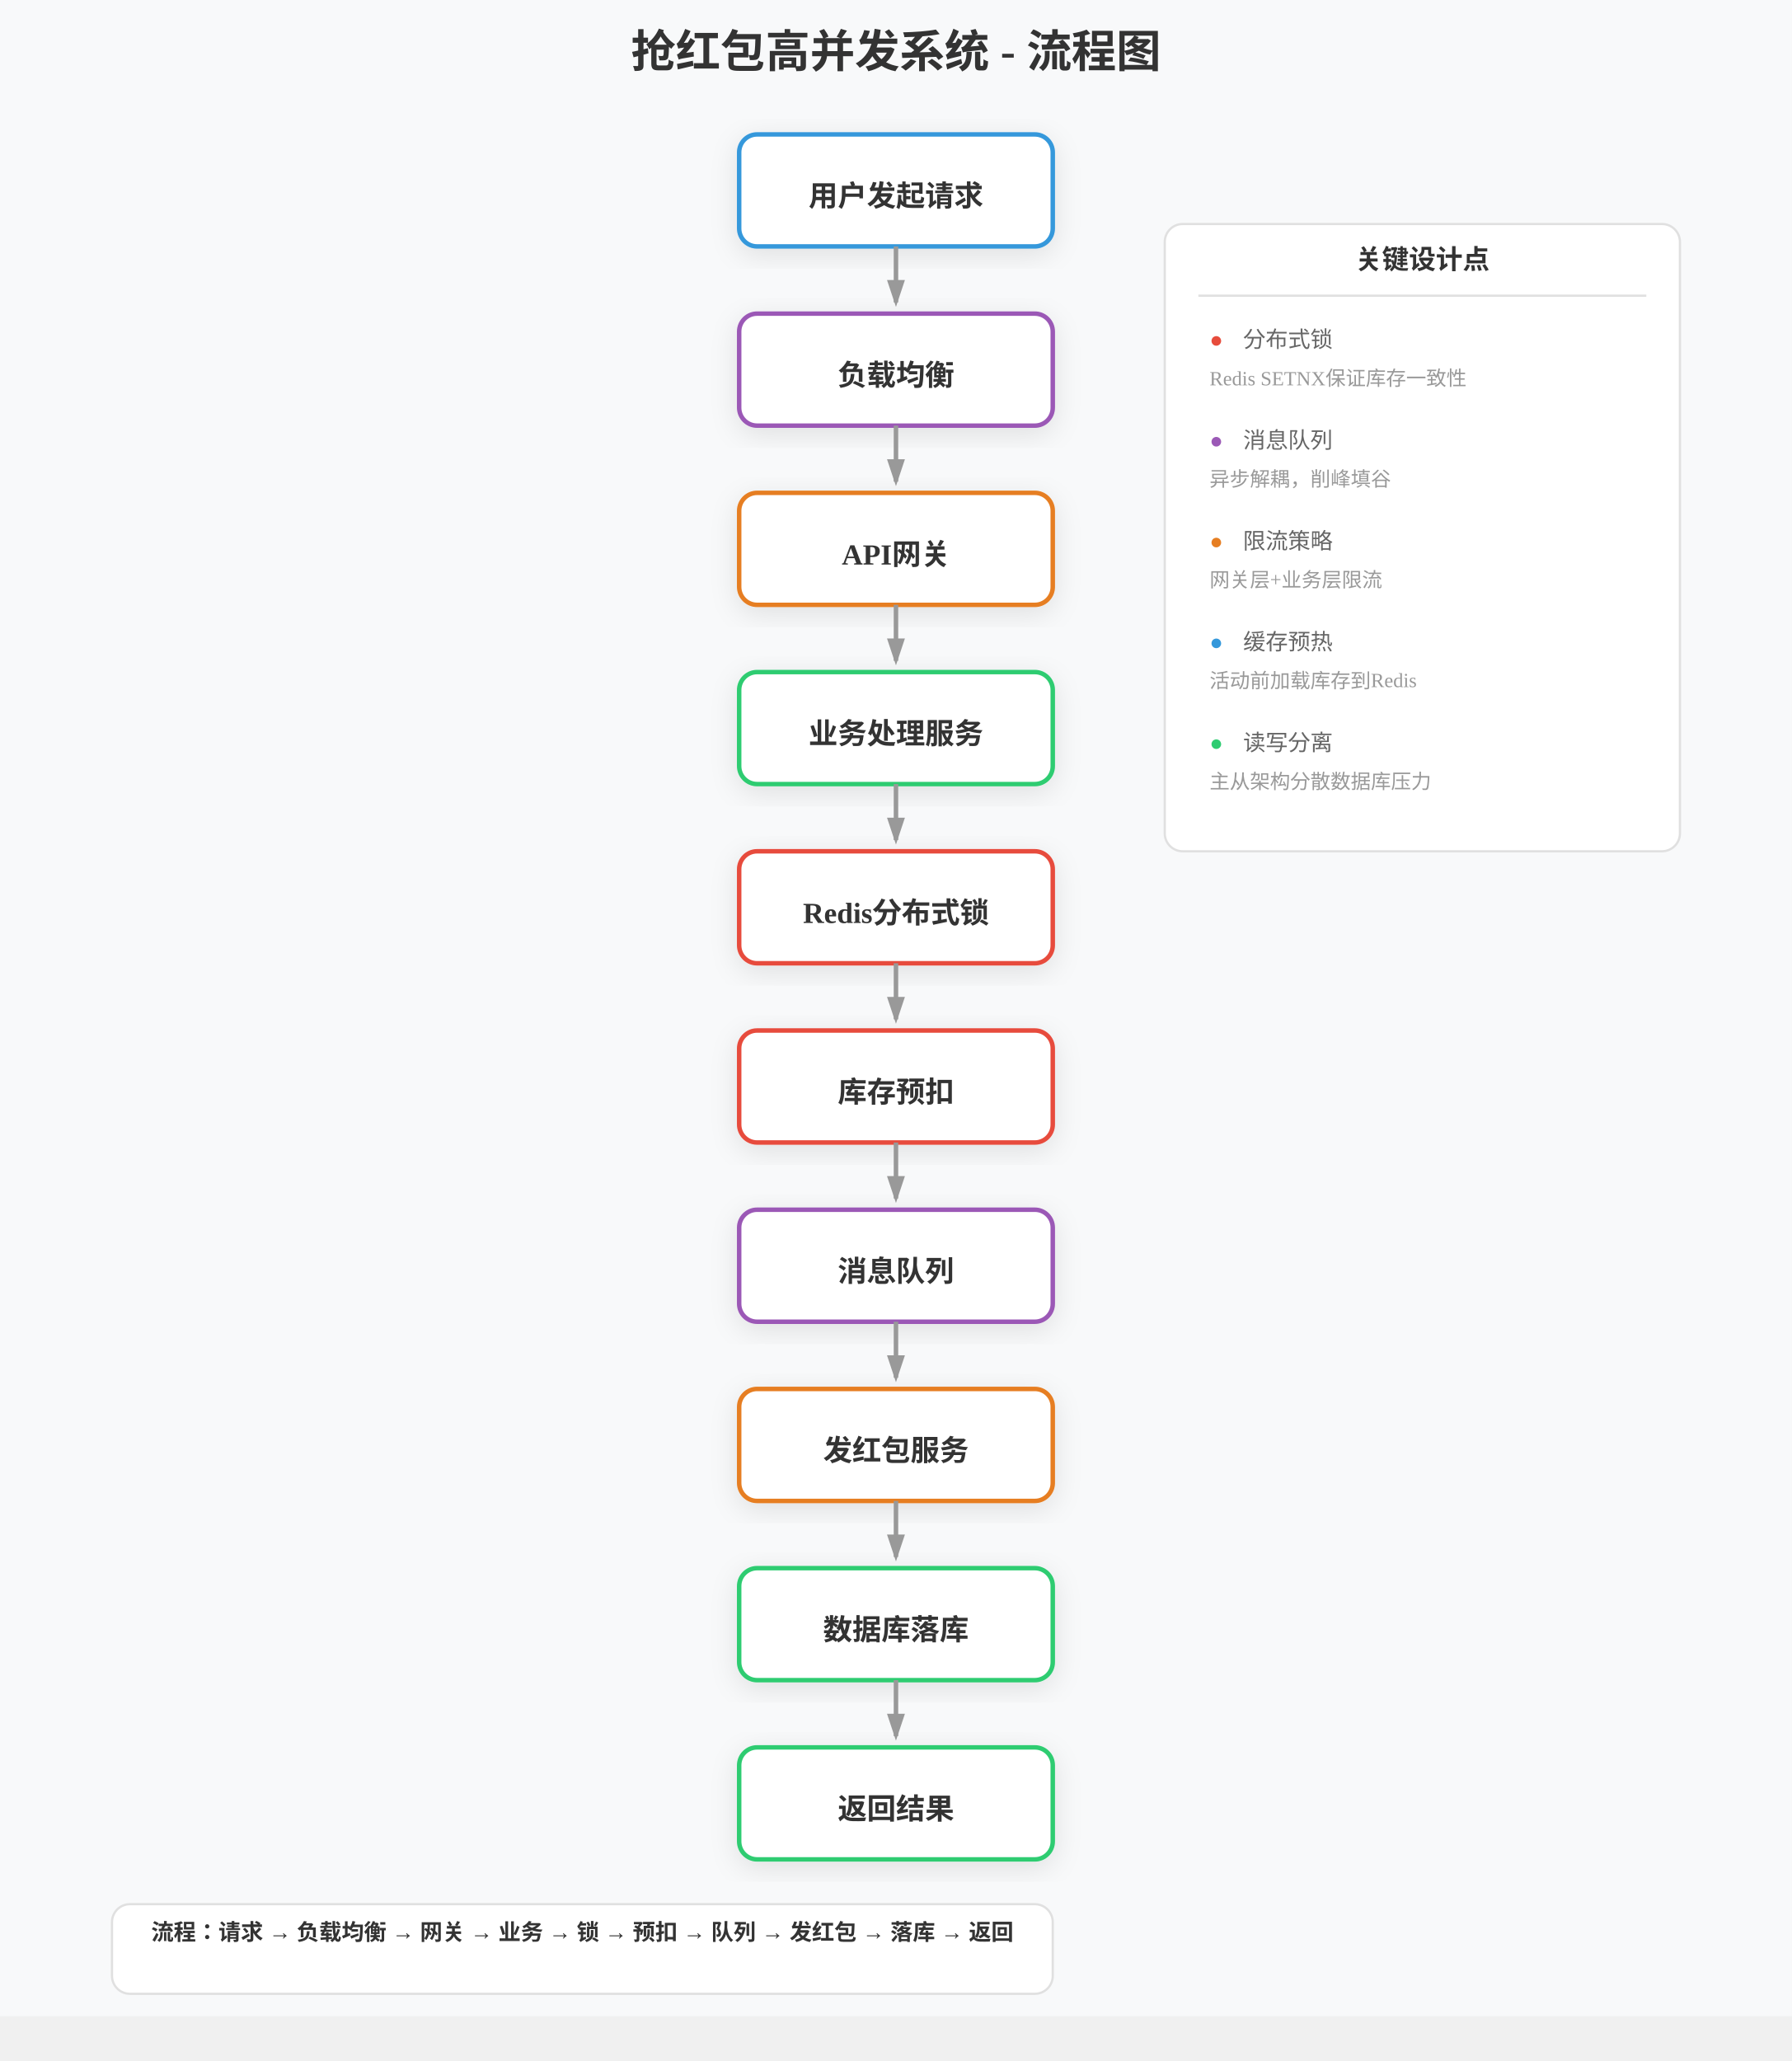
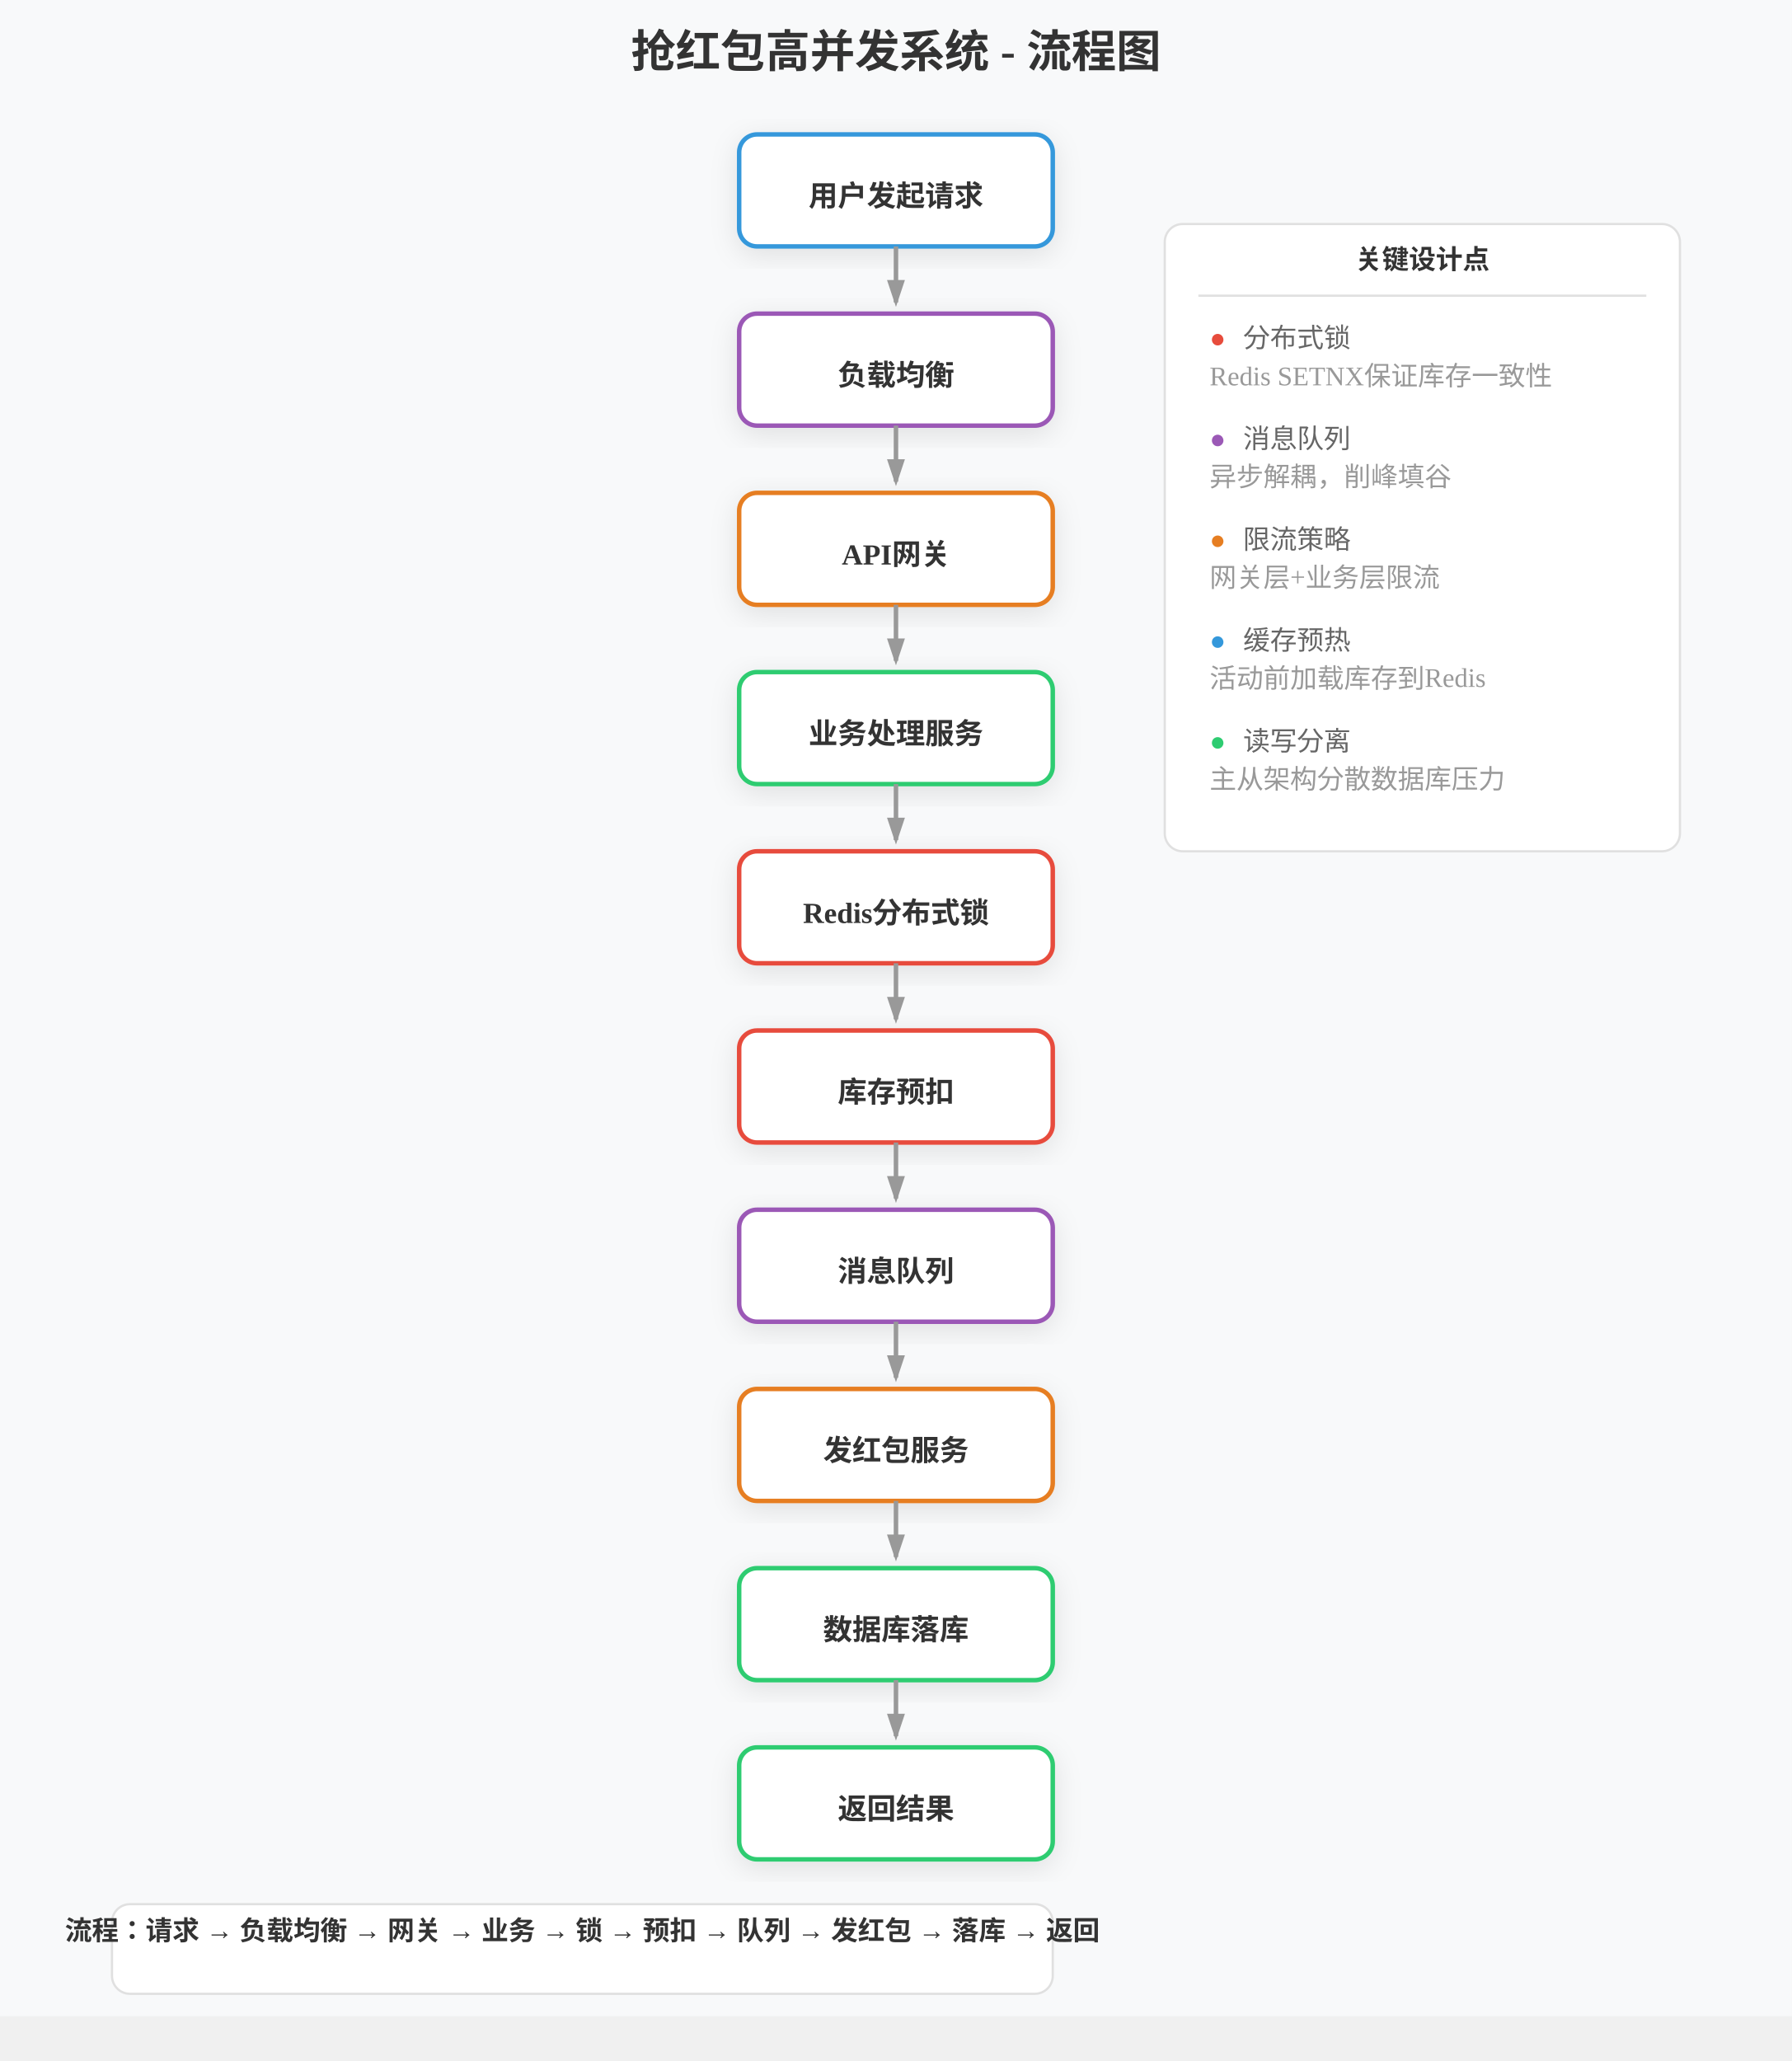
- <svg xmlns="http://www.w3.org/2000/svg" width="800" height="920" viewBox="0 0 800 920">
+ <svg xmlns="http://www.w3.org/2000/svg" width="800" height="920" viewBox="0 0 800 920" role="img" aria-labelledby="title desc">
  <defs>
    <filter id="shadow" x="-20%" y="-20%" width="140%" height="140%">
      <feDropShadow dx="0" dy="3" stdDeviation="6" flood-opacity="0.1" />
    </filter>
    <marker id="arrowhead" markerWidth="6" markerHeight="4" refX="5" refY="2" orient="auto">
      <polygon points="0 0, 6 2, 0 4" fill="#999999" />
    </marker>
  </defs>
  <rect width="800" height="900" fill="#f8f9fa" />
  <text x="400" y="30" text-anchor="middle" font-size="20" font-weight="bold" fill="#333333">抢红包高并发系统 - 流程图</text>
  <g transform="translate(330, 60)">
    <rect width="140" height="50" rx="8" fill="#ffffff" stroke="#3498db" stroke-width="2" filter="url(#shadow)" />
    <text x="70" y="32" text-anchor="middle" font-size="13" font-weight="bold" fill="#333333">用户发起请求</text>
  </g>
  <line x1="400" y1="110" x2="400" y2="135" stroke="#999999" stroke-width="2" marker-end="url(#arrowhead)" />
  <g transform="translate(330, 140)">
    <rect width="140" height="50" rx="8" fill="#ffffff" stroke="#9b59b6" stroke-width="2" filter="url(#shadow)" />
    <text x="70" y="32" text-anchor="middle" font-size="13" font-weight="bold" fill="#333333">负载均衡</text>
  </g>
  <line x1="400" y1="190" x2="400" y2="215" stroke="#999999" stroke-width="2" marker-end="url(#arrowhead)" />
  <g transform="translate(330, 220)">
    <rect width="140" height="50" rx="8" fill="#ffffff" stroke="#e67e22" stroke-width="2" filter="url(#shadow)" />
    <text x="70" y="32" text-anchor="middle" font-size="13" font-weight="bold" fill="#333333">API网关</text>
  </g>
  <line x1="400" y1="270" x2="400" y2="295" stroke="#999999" stroke-width="2" marker-end="url(#arrowhead)" />
  <g transform="translate(330, 300)">
    <rect width="140" height="50" rx="8" fill="#ffffff" stroke="#2ecc71" stroke-width="2" filter="url(#shadow)" />
    <text x="70" y="32" text-anchor="middle" font-size="13" font-weight="bold" fill="#333333">业务处理服务</text>
  </g>
  <line x1="400" y1="350" x2="400" y2="375" stroke="#999999" stroke-width="2" marker-end="url(#arrowhead)" />
  <g transform="translate(330, 380)">
    <rect width="140" height="50" rx="8" fill="#ffffff" stroke="#e74c3c" stroke-width="2" filter="url(#shadow)" />
    <text x="70" y="32" text-anchor="middle" font-size="13" font-weight="bold" fill="#333333">Redis分布式锁</text>
  </g>
  <line x1="400" y1="430" x2="400" y2="455" stroke="#999999" stroke-width="2" marker-end="url(#arrowhead)" />
  <g transform="translate(330, 460)">
    <rect width="140" height="50" rx="8" fill="#ffffff" stroke="#e74c3c" stroke-width="2" filter="url(#shadow)" />
    <text x="70" y="32" text-anchor="middle" font-size="13" font-weight="bold" fill="#333333">库存预扣</text>
  </g>
  <line x1="400" y1="510" x2="400" y2="535" stroke="#999999" stroke-width="2" marker-end="url(#arrowhead)" />
  <g transform="translate(330, 540)">
    <rect width="140" height="50" rx="8" fill="#ffffff" stroke="#9b59b6" stroke-width="2" filter="url(#shadow)" />
    <text x="70" y="32" text-anchor="middle" font-size="13" font-weight="bold" fill="#333333">消息队列</text>
  </g>
  <line x1="400" y1="590" x2="400" y2="615" stroke="#999999" stroke-width="2" marker-end="url(#arrowhead)" />
  <g transform="translate(330, 620)">
    <rect width="140" height="50" rx="8" fill="#ffffff" stroke="#e67e22" stroke-width="2" filter="url(#shadow)" />
    <text x="70" y="32" text-anchor="middle" font-size="13" font-weight="bold" fill="#333333">发红包服务</text>
  </g>
  <line x1="400" y1="670" x2="400" y2="695" stroke="#999999" stroke-width="2" marker-end="url(#arrowhead)" />
  <g transform="translate(330, 700)">
    <rect width="140" height="50" rx="8" fill="#ffffff" stroke="#2ecc71" stroke-width="2" filter="url(#shadow)" />
    <text x="70" y="32" text-anchor="middle" font-size="13" font-weight="bold" fill="#333333">数据库落库</text>
  </g>
  <line x1="400" y1="750" x2="400" y2="775" stroke="#999999" stroke-width="2" marker-end="url(#arrowhead)" />
  <g transform="translate(330, 780)">
    <rect width="140" height="50" rx="8" fill="#ffffff" stroke="#2ecc71" stroke-width="2" filter="url(#shadow)" />
    <text x="70" y="32" text-anchor="middle" font-size="13" font-weight="bold" fill="#333333">返回结果</text>
  </g>
  <g transform="translate(520, 100)">
    <rect x="0" y="0" width="230" height="280" rx="8" fill="#ffffff" stroke="#e0e0e0" stroke-width="1" />
    <text x="115" y="20" text-anchor="middle" font-size="12" font-weight="bold" fill="#333333">关键设计点</text>
    <line x1="15" y1="32" x2="215" y2="32" stroke="#e0e0e0" stroke-width="1" />
-     <text x="20" y="55" font-size="10" fill="#e74c3c">●</text>
-     <text x="35" y="55" font-size="10" fill="#666666">分布式锁</text>
-     <text x="20" y="72" font-size="9" fill="#999999">Redis SETNX保证库存一致性</text>
-     <text x="20" y="100" font-size="10" fill="#9b59b6">●</text>
-     <text x="35" y="100" font-size="10" fill="#666666">消息队列</text>
-     <text x="20" y="117" font-size="9" fill="#999999">异步解耦，削峰填谷</text>
-     <text x="20" y="145" font-size="10" fill="#e67e22">●</text>
-     <text x="35" y="145" font-size="10" fill="#666666">限流策略</text>
-     <text x="20" y="162" font-size="9" fill="#999999">网关层+业务层限流</text>
-     <text x="20" y="190" font-size="10" fill="#3498db">●</text>
-     <text x="35" y="190" font-size="10" fill="#666666">缓存预热</text>
-     <text x="20" y="207" font-size="9" fill="#999999">活动前加载库存到Redis</text>
-     <text x="20" y="235" font-size="10" fill="#2ecc71">●</text>
-     <text x="35" y="235" font-size="10" fill="#666666">读写分离</text>
-     <text x="20" y="252" font-size="9" fill="#999999">主从架构分散数据库压力</text>
+     <text x="20" y="55" font-size="12" fill="#e74c3c">●</text>
+     <text x="35" y="55" font-size="12" fill="#666666">分布式锁</text>
+     <text x="20" y="72" font-size="12" fill="#999999">Redis SETNX保证库存一致性</text>
+     <text x="20" y="100" font-size="12" fill="#9b59b6">●</text>
+     <text x="35" y="100" font-size="12" fill="#666666">消息队列</text>
+     <text x="20" y="117" font-size="12" fill="#999999">异步解耦，削峰填谷</text>
+     <text x="20" y="145" font-size="12" fill="#e67e22">●</text>
+     <text x="35" y="145" font-size="12" fill="#666666">限流策略</text>
+     <text x="20" y="162" font-size="12" fill="#999999">网关层+业务层限流</text>
+     <text x="20" y="190" font-size="12" fill="#3498db">●</text>
+     <text x="35" y="190" font-size="12" fill="#666666">缓存预热</text>
+     <text x="20" y="207" font-size="12" fill="#999999">活动前加载库存到Redis</text>
+     <text x="20" y="235" font-size="12" fill="#2ecc71">●</text>
+     <text x="35" y="235" font-size="12" fill="#666666">读写分离</text>
+     <text x="20" y="252" font-size="12" fill="#999999">主从架构分散数据库压力</text>
  </g>
  <g transform="translate(50, 850)">
    <rect x="0" y="0" width="420" height="40" rx="8" fill="#ffffff" stroke="#e0e0e0" stroke-width="1" />
-     <text x="210" y="16" text-anchor="middle" font-size="10" font-weight="bold" fill="#333333">流程：请求 → 负载均衡 → 网关 → 业务 → 锁 → 预扣 → 队列 → 发红包 → 落库 → 返回</text>
+     <text x="210" y="16" text-anchor="middle" font-size="12" font-weight="bold" fill="#333333">流程：请求 → 负载均衡 → 网关 → 业务 → 锁 → 预扣 → 队列 → 发红包 → 落库 → 返回</text>
  </g>
</svg>
